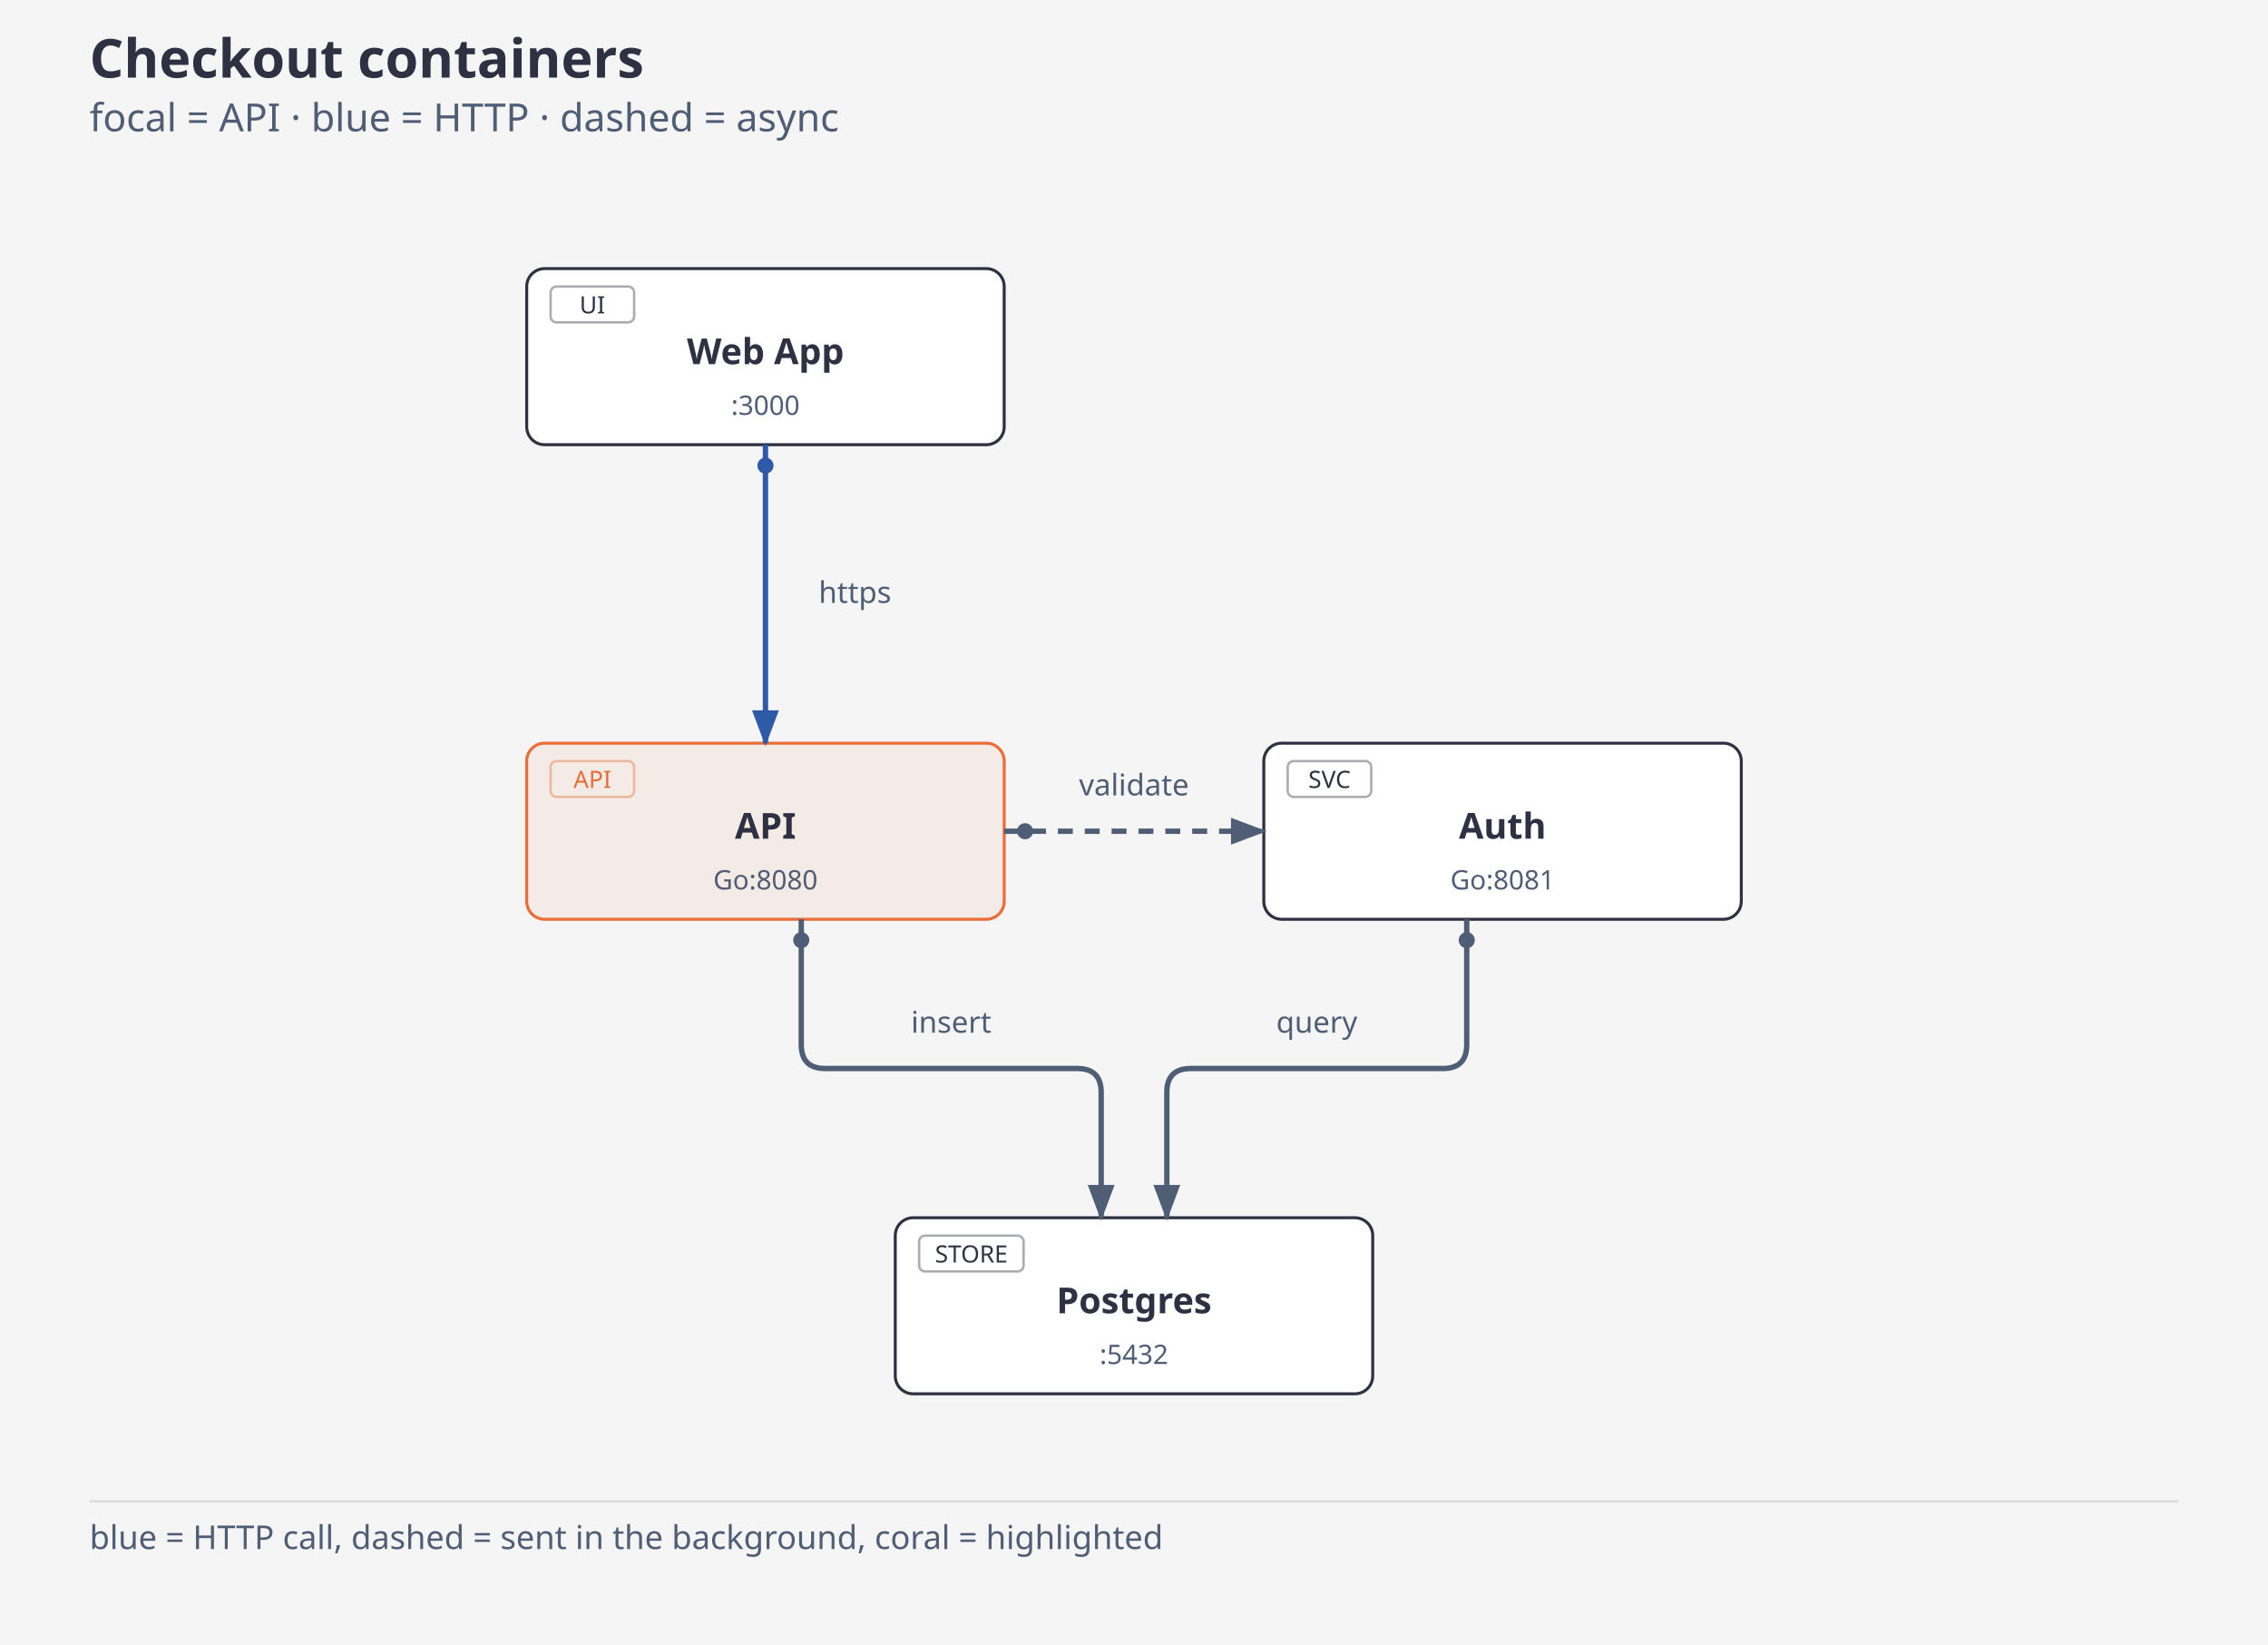
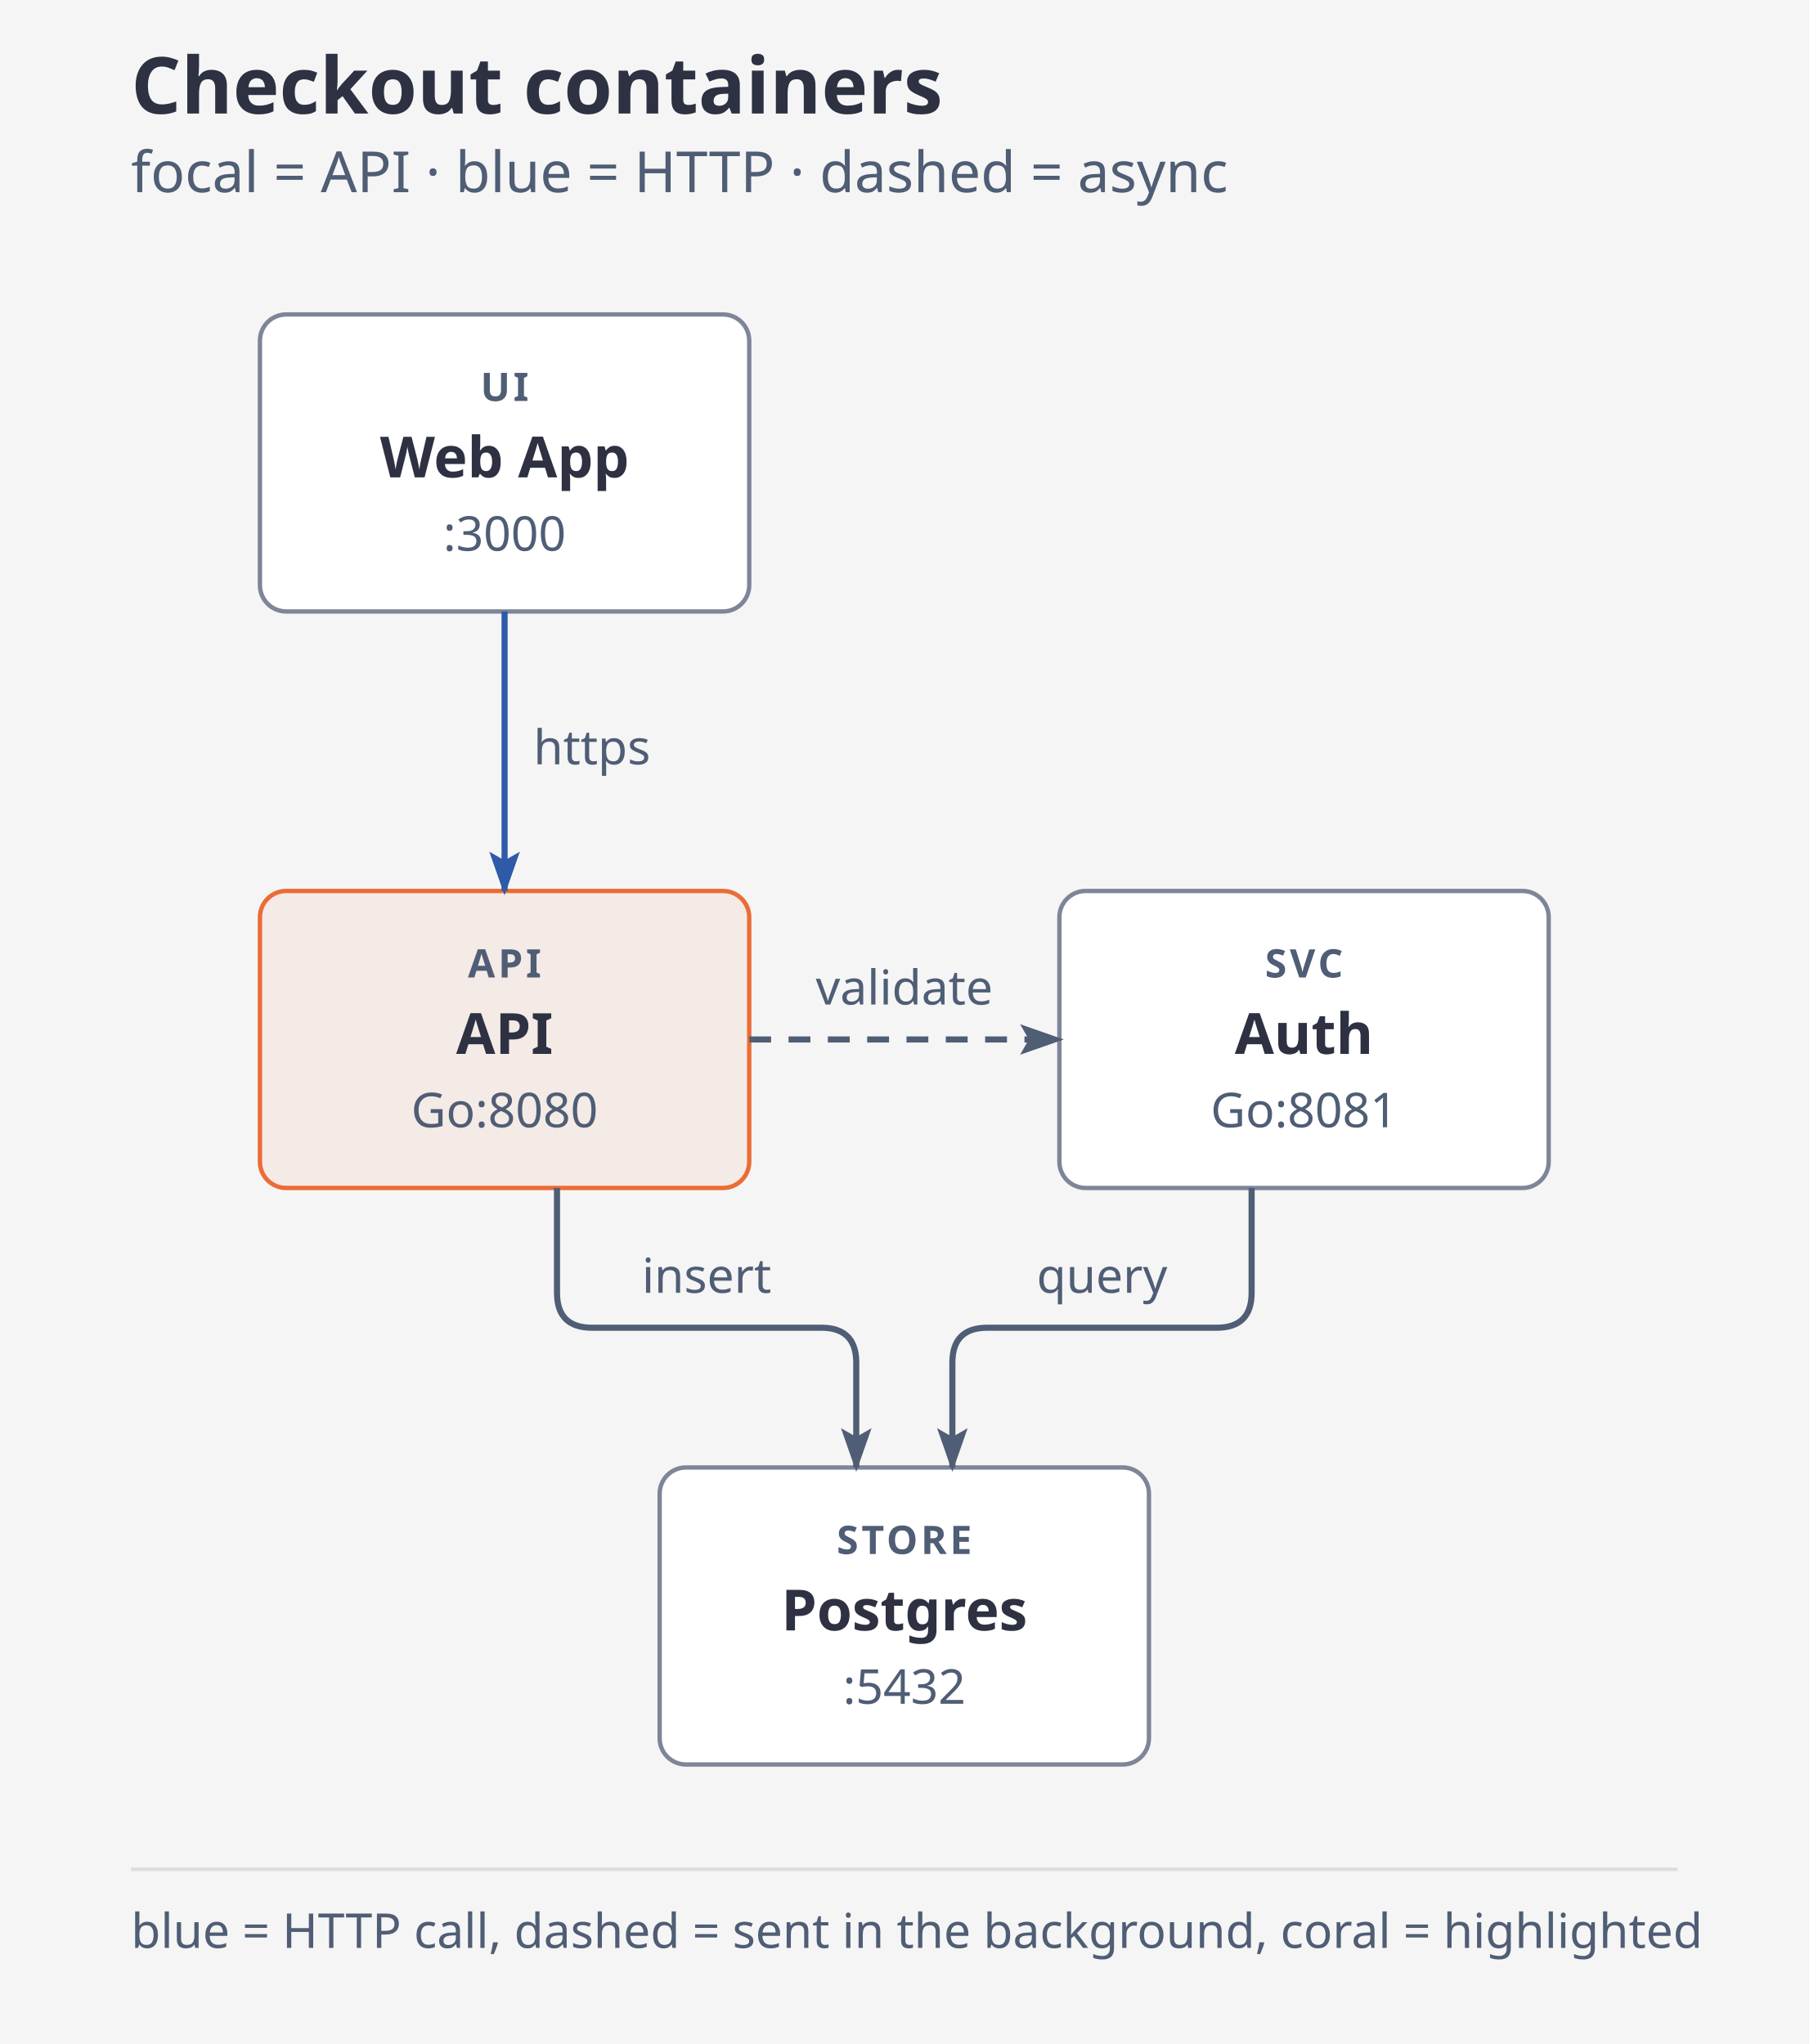
- <svg xmlns="http://www.w3.org/2000/svg" role="graphics-document" aria-roledescription="architecture diagram" viewBox="0 0 760 551" width="760">
-   <rect width="760" height="551" fill="#f5f5f5" aria-hidden="true" />
+ <svg xmlns="http://www.w3.org/2000/svg" role="graphics-document" aria-roledescription="architecture diagram" viewBox="0 0 414 468" width="414">
+   <rect width="414" height="468" fill="#f5f5f5" aria-hidden="true" />
  <defs>
-     <marker id="a" markerWidth="12" markerHeight="9" refX="11" refY="4.5" orient="auto" markerUnits="userSpaceOnUse">
-       <polygon points="0 0,12 4.5,0 9" fill="#4f5d75" />
+     <marker id="a" markerWidth="10" markerHeight="7" refX="9" refY="3.5" orient="auto" markerUnits="userSpaceOnUse">
+       <polygon points="0 0,10 3.5,0 7,2 3.5" fill="#4f5d75" />
    </marker>
-     <marker id="aa" markerWidth="12" markerHeight="9" refX="11" refY="4.5" orient="auto" markerUnits="userSpaceOnUse">
-       <polygon points="0 0,12 4.5,0 9" fill="#eb6c36" />
+     <marker id="aa" markerWidth="10" markerHeight="7" refX="9" refY="3.5" orient="auto" markerUnits="userSpaceOnUse">
+       <polygon points="0 0,10 3.5,0 7,2 3.5" fill="#eb6c36" />
    </marker>
-     <marker id="al" markerWidth="12" markerHeight="9" refX="11" refY="4.5" orient="auto" markerUnits="userSpaceOnUse">
-       <polygon points="0 0,12 4.5,0 9" fill="#2e5aa8" />
+     <marker id="al" markerWidth="10" markerHeight="7" refX="9" refY="3.5" orient="auto" markerUnits="userSpaceOnUse">
+       <polygon points="0 0,10 3.5,0 7,2 3.5" fill="#2e5aa8" />
    </marker>
-     <marker id="ar" markerWidth="12" markerHeight="9" refX="11" refY="4.5" orient="auto" markerUnits="userSpaceOnUse">
-       <polygon points="0 0,12 4.5,0 9" fill="#7a8399" />
+     <marker id="ar" markerWidth="10" markerHeight="7" refX="9" refY="3.5" orient="auto" markerUnits="userSpaceOnUse">
+       <polygon points="0 0,10 3.5,0 7,2 3.5" fill="#636c82" />
    </marker>
  </defs>
  <text x="30" y="26" font-size="18" font-weight="600" font-family="system-ui, 'Segoe UI', sans-serif" fill="#2d3142">Checkout containers</text>
  <text x="30" y="44" font-size="13" font-family="system-ui, 'Segoe UI', sans-serif" fill="#4f5d75">focal = API · blue = HTTP · dashed = async</text>
-   <rect x="176.5" y="90" width="160" height="59" rx="6" fill="#f5f5f5" aria-hidden="true" />
-   <rect x="176.5" y="90" width="160" height="59" rx="6" fill="#ffffff" stroke="#2d3142" data-node="web" data-label="Web App" role="graphics-symbol" aria-roledescription="box" aria-label="Web App, :3000" />
-   <rect x="184.5" y="96" width="28" height="12" rx="2" fill="none" stroke="#2d3142" stroke-opacity=".4" stroke-width=".8" aria-hidden="true" />
-   <text x="198.5" y="105" font-size="8" font-family="system-ui, 'Segoe UI', sans-serif" fill="#2d3142" text-anchor="middle" aria-hidden="true">UI</text>
-   <text x="256.5" y="122" font-size="12" font-weight="600" font-family="system-ui, 'Segoe UI', sans-serif" fill="#2d3142" text-anchor="middle" aria-hidden="true">Web App</text>
-   <text x="256.5" y="139" font-size="9" font-family="system-ui, 'Segoe UI', sans-serif" fill="#4f5d75" text-anchor="middle" aria-hidden="true">:3000</text>
-   <rect x="176.5" y="249" width="160" height="59" rx="6" fill="#f5f5f5" aria-hidden="true" />
-   <rect x="176.5" y="249" width="160" height="59" rx="6" fill="rgba(235,108,54,0.08)" stroke="#eb6c36" data-node="api" data-label="API" role="graphics-symbol" aria-roledescription="box" aria-label="API, Go:8080" />
-   <rect x="184.5" y="255" width="28" height="12" rx="2" fill="none" stroke="#eb6c36" stroke-opacity=".4" stroke-width=".8" aria-hidden="true" />
-   <text x="198.5" y="264" font-size="8" font-family="system-ui, 'Segoe UI', sans-serif" fill="#eb6c36" text-anchor="middle" aria-hidden="true">API</text>
-   <text x="256.5" y="281" font-size="12" font-weight="600" font-family="system-ui, 'Segoe UI', sans-serif" fill="#2d3142" text-anchor="middle" aria-hidden="true">API</text>
-   <text x="256.5" y="298" font-size="9" font-family="system-ui, 'Segoe UI', sans-serif" fill="#4f5d75" text-anchor="middle" aria-hidden="true">Go:8080</text>
-   <rect x="423.5" y="249" width="160" height="59" rx="6" fill="#f5f5f5" aria-hidden="true" />
-   <rect x="423.5" y="249" width="160" height="59" rx="6" fill="#ffffff" stroke="#2d3142" data-node="auth" data-label="Auth" role="graphics-symbol" aria-roledescription="box" aria-label="Auth, Go:8081" />
-   <rect x="431.5" y="255" width="28" height="12" rx="2" fill="none" stroke="#2d3142" stroke-opacity=".4" stroke-width=".8" aria-hidden="true" />
-   <text x="445.5" y="264" font-size="8" font-family="system-ui, 'Segoe UI', sans-serif" fill="#2d3142" text-anchor="middle" aria-hidden="true">SVC</text>
-   <text x="503.5" y="281" font-size="12" font-weight="600" font-family="system-ui, 'Segoe UI', sans-serif" fill="#2d3142" text-anchor="middle" aria-hidden="true">Auth</text>
-   <text x="503.5" y="298" font-size="9" font-family="system-ui, 'Segoe UI', sans-serif" fill="#4f5d75" text-anchor="middle" aria-hidden="true">Go:8081</text>
-   <rect x="300" y="408" width="160" height="59" rx="6" fill="#f5f5f5" aria-hidden="true" />
-   <rect x="300" y="408" width="160" height="59" rx="6" fill="#ffffff" stroke="#2d3142" data-node="db" data-label="Postgres" role="graphics-symbol" aria-roledescription="box" aria-label="Postgres, :5432" />
-   <rect x="308" y="414" width="35" height="12" rx="2" fill="none" stroke="#2d3142" stroke-opacity=".4" stroke-width=".8" aria-hidden="true" />
-   <text x="325.5" y="423" font-size="8" font-family="system-ui, 'Segoe UI', sans-serif" fill="#2d3142" text-anchor="middle" aria-hidden="true">STORE</text>
-   <text x="380" y="440" font-size="12" font-weight="600" font-family="system-ui, 'Segoe UI', sans-serif" fill="#2d3142" text-anchor="middle" aria-hidden="true">Postgres</text>
-   <text x="380" y="457" font-size="9" font-family="system-ui, 'Segoe UI', sans-serif" fill="#4f5d75" text-anchor="middle" aria-hidden="true">:5432</text>
-   <path d="M256.5,149 L256.5,249" fill="none" stroke="#2e5aa8" stroke-width="1.8" marker-end="url(#al)" data-from="web" data-to="api" data-label="https" data-id="web-&gt;api:https" data-from-port="s" data-to-port="n" role="graphics-symbol" aria-roledescription="arrow" aria-label="Web App to API: https" />
-   <circle cx="256.5" cy="156" r="2.7" fill="#2e5aa8" aria-hidden="true" />
-   <path d="M336.5,278.5 L423.5,278.5" fill="none" stroke="#4f5d75" stroke-width="1.8" stroke-dasharray="5,4" marker-end="url(#a)" data-from="api" data-to="auth" data-label="validate" data-id="api-&gt;auth:validate" data-from-port="e" data-to-port="w" role="graphics-symbol" aria-roledescription="arrow" aria-label="API to Auth: validate" />
-   <circle cx="343.5" cy="278.5" r="2.7" fill="#4f5d75" aria-hidden="true" />
-   <path d="M268.5,308 L268.5,350 Q268.5,358 276.5,358 L361,358 Q369,358 369,366 L369,408" fill="none" stroke="#4f5d75" stroke-width="1.8" marker-end="url(#a)" data-from="api" data-to="db" data-label="insert" data-id="api-&gt;db:insert" data-from-port="s" data-to-port="n" role="graphics-symbol" aria-roledescription="arrow" aria-label="API to Postgres: insert" />
-   <circle cx="268.5" cy="315" r="2.7" fill="#4f5d75" aria-hidden="true" />
-   <path d="M491.5,308 L491.5,350 Q491.5,358 483.5,358 L399,358 Q391,358 391,366 L391,408" fill="none" stroke="#4f5d75" stroke-width="1.8" marker-end="url(#a)" data-from="auth" data-to="db" data-label="query" data-id="auth-&gt;db:query" data-from-port="s" data-to-port="n" role="graphics-symbol" aria-roledescription="arrow" aria-label="Auth to Postgres: query" />
-   <circle cx="491.5" cy="315" r="2.7" fill="#4f5d75" aria-hidden="true" />
-   <rect x="264.5" y="190" width="44" height="16" rx="2" fill="#f5f5f5" aria-hidden="true" />
-   <text x="286.5" y="202" font-size="10" font-family="system-ui, 'Segoe UI', sans-serif" fill="#4f5d75" text-anchor="middle" aria-hidden="true">https</text>
-   <rect x="348.5" y="254.5" width="63" height="16" rx="2" fill="#f5f5f5" aria-hidden="true" />
-   <text x="380" y="266.5" font-size="10" font-family="system-ui, 'Segoe UI', sans-serif" fill="#4f5d75" text-anchor="middle" aria-hidden="true">validate</text>
-   <rect x="293.75" y="334" width="50" height="16" rx="2" fill="#f5f5f5" aria-hidden="true" />
-   <text x="318.75" y="346" font-size="10" font-family="system-ui, 'Segoe UI', sans-serif" fill="#4f5d75" text-anchor="middle" aria-hidden="true">insert</text>
-   <rect x="419.25" y="334" width="44" height="16" rx="2" fill="#f5f5f5" aria-hidden="true" />
-   <text x="441.25" y="346" font-size="10" font-family="system-ui, 'Segoe UI', sans-serif" fill="#4f5d75" text-anchor="middle" aria-hidden="true">query</text>
-   <line x1="30" y1="503" x2="730" y2="503" stroke="rgba(45,49,66,0.12)" stroke-width=".8" aria-hidden="true" />
-   <text x="30" y="519" font-size="11" font-family="system-ui, 'Segoe UI', sans-serif" fill="#4f5d75">blue = HTTP call, dashed = sent in the background, coral = highlighted</text>
+   <rect x="59.5" y="72" width="112" height="68" rx="6" fill="#f5f5f5" aria-hidden="true" />
+   <rect x="59.5" y="72" width="112" height="68" rx="6" fill="#ffffff" stroke="#7d8699" data-node="web" data-label="Web App" role="graphics-symbol" aria-roledescription="box" aria-label="Web App, :3000" />
+   <text x="115.5" y="91.8" font-size="9" font-weight="600" font-family="system-ui, 'Segoe UI', sans-serif" letter-spacing="0.7" fill="#4f5d75" text-anchor="middle" aria-hidden="true">UI</text>
+   <text x="115.5" y="109.3" font-size="13" font-weight="600" font-family="system-ui, 'Segoe UI', sans-serif" fill="#2d3142" text-anchor="middle" aria-hidden="true">Web App</text>
+   <text x="115.5" y="126.1" font-size="11" font-family="system-ui, 'Segoe UI', sans-serif" fill="#4f5d75" text-anchor="middle" aria-hidden="true">:3000</text>
+   <rect x="59.5" y="204" width="112" height="68" rx="6" fill="#f5f5f5" aria-hidden="true" />
+   <rect x="59.5" y="204" width="112" height="68" rx="6" fill="rgba(235,108,54,0.08)" stroke="#eb6c36" data-node="api" data-label="API" role="graphics-symbol" aria-roledescription="box" aria-label="API, Go:8080" />
+   <text x="115.5" y="223.8" font-size="9" font-weight="600" font-family="system-ui, 'Segoe UI', sans-serif" letter-spacing="0.7" fill="#4f5d75" text-anchor="middle" aria-hidden="true">API</text>
+   <text x="115.5" y="241.3" font-size="13" font-weight="600" font-family="system-ui, 'Segoe UI', sans-serif" fill="#2d3142" text-anchor="middle" aria-hidden="true">API</text>
+   <text x="115.5" y="258.1" font-size="11" font-family="system-ui, 'Segoe UI', sans-serif" fill="#4f5d75" text-anchor="middle" aria-hidden="true">Go:8080</text>
+   <rect x="242.5" y="204" width="112" height="68" rx="6" fill="#f5f5f5" aria-hidden="true" />
+   <rect x="242.5" y="204" width="112" height="68" rx="6" fill="#ffffff" stroke="#7d8699" data-node="auth" data-label="Auth" role="graphics-symbol" aria-roledescription="box" aria-label="Auth, Go:8081" />
+   <text x="298.5" y="223.8" font-size="9" font-weight="600" font-family="system-ui, 'Segoe UI', sans-serif" letter-spacing="0.7" fill="#4f5d75" text-anchor="middle" aria-hidden="true">SVC</text>
+   <text x="298.5" y="241.3" font-size="13" font-weight="600" font-family="system-ui, 'Segoe UI', sans-serif" fill="#2d3142" text-anchor="middle" aria-hidden="true">Auth</text>
+   <text x="298.5" y="258.1" font-size="11" font-family="system-ui, 'Segoe UI', sans-serif" fill="#4f5d75" text-anchor="middle" aria-hidden="true">Go:8081</text>
+   <rect x="151" y="336" width="112" height="68" rx="6" fill="#f5f5f5" aria-hidden="true" />
+   <rect x="151" y="336" width="112" height="68" rx="6" fill="#ffffff" stroke="#7d8699" data-node="db" data-label="Postgres" role="graphics-symbol" aria-roledescription="box" aria-label="Postgres, :5432" />
+   <text x="207" y="355.8" font-size="9" font-weight="600" font-family="system-ui, 'Segoe UI', sans-serif" letter-spacing="0.7" fill="#4f5d75" text-anchor="middle" aria-hidden="true">STORE</text>
+   <text x="207" y="373.3" font-size="13" font-weight="600" font-family="system-ui, 'Segoe UI', sans-serif" fill="#2d3142" text-anchor="middle" aria-hidden="true">Postgres</text>
+   <text x="207" y="390.1" font-size="11" font-family="system-ui, 'Segoe UI', sans-serif" fill="#4f5d75" text-anchor="middle" aria-hidden="true">:5432</text>
+   <path d="M115.5,140 L115.5,204" fill="none" stroke="#2e5aa8" stroke-width="1.4" marker-end="url(#al)" data-from="web" data-to="api" data-label="https" data-id="web-&gt;api:https" data-from-port="s" data-to-port="n" role="graphics-symbol" aria-roledescription="arrow" aria-label="Web App to API: https" />
+   <path d="M171.5,238 L242.5,238" fill="none" stroke="#4f5d75" stroke-width="1.4" stroke-dasharray="5,4" marker-end="url(#a)" data-from="api" data-to="auth" data-label="validate" data-id="api-&gt;auth:validate" data-from-port="e" data-to-port="w" role="graphics-symbol" aria-roledescription="arrow" aria-label="API to Auth: validate" />
+   <path d="M127.5,272 L127.5,296 Q127.5,304 135.5,304 L188,304 Q196,304 196,312 L196,336" fill="none" stroke="#4f5d75" stroke-width="1.4" marker-end="url(#a)" data-from="api" data-to="db" data-label="insert" data-id="api-&gt;db:insert" data-from-port="s" data-to-port="n" role="graphics-symbol" aria-roledescription="arrow" aria-label="API to Postgres: insert" />
+   <path d="M286.5,272 L286.5,296 Q286.5,304 278.5,304 L226,304 Q218,304 218,312 L218,336" fill="none" stroke="#4f5d75" stroke-width="1.4" marker-end="url(#a)" data-from="auth" data-to="db" data-label="query" data-id="auth-&gt;db:query" data-from-port="s" data-to-port="n" role="graphics-symbol" aria-roledescription="arrow" aria-label="Auth to Postgres: query" />
+   <rect x="119.5" y="163" width="32" height="16" rx="2" fill="#f5f5f5" aria-hidden="true" />
+   <text x="135.5" y="175" font-size="11" font-family="system-ui, 'Segoe UI', sans-serif" fill="#4f5d75" text-anchor="middle" aria-hidden="true">https</text>
+   <rect x="183.5" y="218" width="47" height="16" rx="2" fill="#f5f5f5" aria-hidden="true" />
+   <text x="207" y="230" font-size="11" font-family="system-ui, 'Segoe UI', sans-serif" fill="#4f5d75" text-anchor="middle" aria-hidden="true">validate</text>
+   <rect x="143.75" y="284" width="36" height="16" rx="2" fill="#f5f5f5" aria-hidden="true" />
+   <text x="161.75" y="296" font-size="11" font-family="system-ui, 'Segoe UI', sans-serif" fill="#4f5d75" text-anchor="middle" aria-hidden="true">insert</text>
+   <rect x="234.75" y="284" width="35" height="16" rx="2" fill="#f5f5f5" aria-hidden="true" />
+   <text x="252.25" y="296" font-size="11" font-family="system-ui, 'Segoe UI', sans-serif" fill="#4f5d75" text-anchor="middle" aria-hidden="true">query</text>
+   <line x1="30" y1="428" x2="384" y2="428" stroke="rgba(45,49,66,0.12)" stroke-width=".8" aria-hidden="true" />
+   <text x="30" y="446" font-size="11" font-family="system-ui, 'Segoe UI', sans-serif" fill="#4f5d75">blue = HTTP call, dashed = sent in the background, coral = highlighted</text>
</svg>
